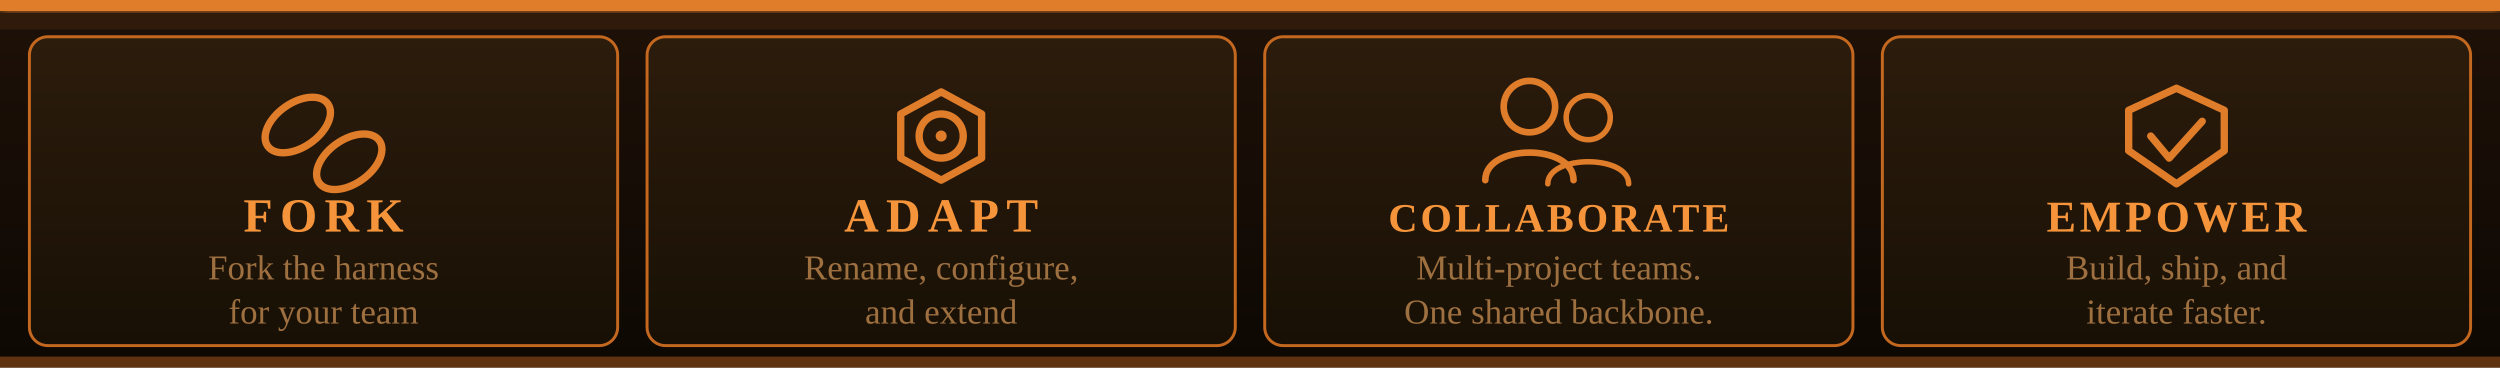
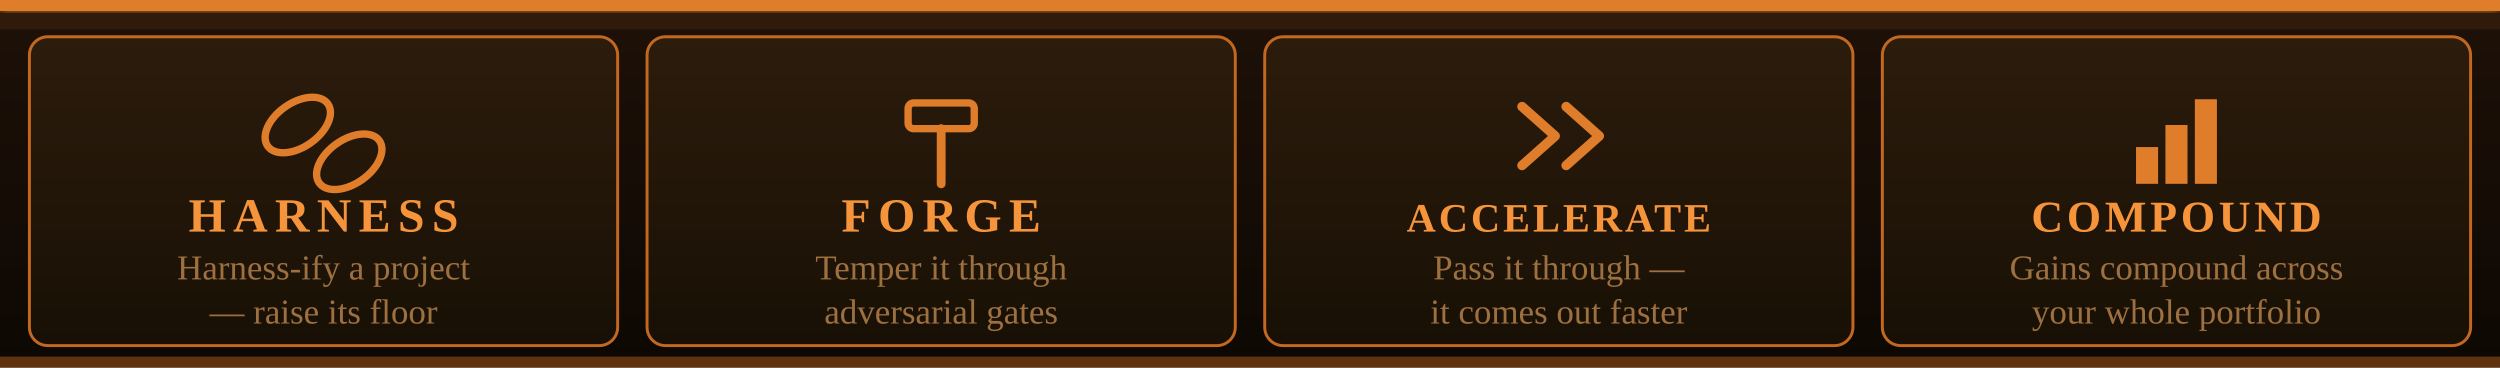
<svg xmlns="http://www.w3.org/2000/svg" viewBox="0 0 680 100" width="680">
  <defs>
    <linearGradient id="bg" x1="0" y1="0" x2="0" y2="1">
      <stop offset="0%" stop-color="#1e1108" />
      <stop offset="100%" stop-color="#0d0803" />
    </linearGradient>
    <linearGradient id="cd" x1="0" y1="0" x2="0" y2="1">
      <stop offset="0%" stop-color="#2c1c0c" />
      <stop offset="100%" stop-color="#181005" />
    </linearGradient>
    <filter id="glow">
      <feGaussianBlur stdDeviation="1.5" result="blur" />
      <feMerge>
        <feMergeNode in="blur" />
        <feMergeNode in="SourceGraphic" />
      </feMerge>
    </filter>
  </defs>
  <rect width="680" height="100" fill="url(#bg)" />
  <rect width="680" height="3" fill="#e07d2a" filter="url(#glow)" />
  <rect y="3" width="680" height="5" fill="#e07d2a" fill-opacity="0.10" />
  <rect x="8" y="10" width="160" height="84" rx="5" fill="url(#cd)" stroke="#c46820" stroke-width="0.8" />
  <ellipse cx="81" cy="34" rx="10" ry="6" fill="none" stroke="#e07d2a" stroke-width="2" transform="rotate(-35 81 34)" />
  <ellipse cx="95" cy="44" rx="10" ry="6" fill="none" stroke="#e07d2a" stroke-width="2" transform="rotate(-35 95 44)" />
-   <text x="88" y="63" text-anchor="middle" font-family="Georgia,'Times New Roman',serif" font-size="13" font-weight="bold" fill="#f5943a" letter-spacing="2">FORK</text>
-   <text x="88" y="76" text-anchor="middle" font-family="Georgia,'Times New Roman',serif" font-size="9.5" fill="#9e7040">Fork the harness</text>
-   <text x="88" y="88" text-anchor="middle" font-family="Georgia,'Times New Roman',serif" font-size="9.5" fill="#9e7040">for your team</text>
+   <text x="88" y="63" text-anchor="middle" font-family="Georgia,'Times New Roman',serif" font-size="13" font-weight="bold" fill="#f5943a" letter-spacing="2">HARNESS</text>
+   <text x="88" y="76" text-anchor="middle" font-family="Georgia,'Times New Roman',serif" font-size="9.5" fill="#9e7040">Harness-ify a project</text>
+   <text x="88" y="88" text-anchor="middle" font-family="Georgia,'Times New Roman',serif" font-size="9.5" fill="#9e7040">— raise its floor</text>
  <rect x="176" y="10" width="160" height="84" rx="5" fill="url(#cd)" stroke="#c46820" stroke-width="0.8" />
-   <polygon points="256,25 267,31 267,43 256,49 245,43 245,31" fill="none" stroke="#e07d2a" stroke-width="2" stroke-linejoin="round" />
-   <circle cx="256" cy="37" r="6" fill="none" stroke="#e07d2a" stroke-width="2" />
-   <circle cx="256" cy="37" r="1.5" fill="#e07d2a" />
-   <text x="256" y="63" text-anchor="middle" font-family="Georgia,'Times New Roman',serif" font-size="13" font-weight="bold" fill="#f5943a" letter-spacing="2">ADAPT</text>
-   <text x="256" y="76" text-anchor="middle" font-family="Georgia,'Times New Roman',serif" font-size="9.5" fill="#9e7040">Rename, configure,</text>
-   <text x="256" y="88" text-anchor="middle" font-family="Georgia,'Times New Roman',serif" font-size="9.5" fill="#9e7040">and extend</text>
+   <rect x="247" y="28" width="18" height="7" rx="1.5" fill="none" stroke="#e07d2a" stroke-width="2" />
+   <line x1="256" y1="35" x2="256" y2="50" stroke="#e07d2a" stroke-width="2.4" stroke-linecap="round" />
+   <text x="256" y="63" text-anchor="middle" font-family="Georgia,'Times New Roman',serif" font-size="13" font-weight="bold" fill="#f5943a" letter-spacing="2">FORGE</text>
+   <text x="256" y="76" text-anchor="middle" font-family="Georgia,'Times New Roman',serif" font-size="9.5" fill="#9e7040">Temper it through</text>
+   <text x="256" y="88" text-anchor="middle" font-family="Georgia,'Times New Roman',serif" font-size="9.5" fill="#9e7040">adversarial gates</text>
  <rect x="344" y="10" width="160" height="84" rx="5" fill="url(#cd)" stroke="#c46820" stroke-width="0.8" />
-   <circle cx="416" cy="29" r="7" fill="none" stroke="#e07d2a" stroke-width="1.8" />
-   <path d="M404,49 C404,39 428,39 428,49" fill="none" stroke="#e07d2a" stroke-width="1.8" stroke-linecap="round" />
-   <circle cx="432" cy="32" r="6" fill="none" stroke="#e07d2a" stroke-width="1.5" />
-   <path d="M421,50 C421,42 443,42 443,50" fill="none" stroke="#e07d2a" stroke-width="1.5" stroke-linecap="round" />
-   <text x="424" y="63" text-anchor="middle" font-family="Georgia,'Times New Roman',serif" font-size="11" font-weight="bold" fill="#f5943a" letter-spacing="0.8">COLLABORATE</text>
-   <text x="424" y="76" text-anchor="middle" font-family="Georgia,'Times New Roman',serif" font-size="9.5" fill="#9e7040">Multi-project teams.</text>
-   <text x="424" y="88" text-anchor="middle" font-family="Georgia,'Times New Roman',serif" font-size="9.5" fill="#9e7040">One shared backbone.</text>
+   <path d="M414,29 l9,8 l-9,8 M426,29 l9,8 l-9,8" fill="none" stroke="#e07d2a" stroke-width="2.6" stroke-linecap="round" stroke-linejoin="round" />
+   <text x="424" y="63" text-anchor="middle" font-family="Georgia,'Times New Roman',serif" font-size="11" font-weight="bold" fill="#f5943a" letter-spacing="0.8">ACCELERATE</text>
+   <text x="424" y="76" text-anchor="middle" font-family="Georgia,'Times New Roman',serif" font-size="9.5" fill="#9e7040">Pass it through —</text>
+   <text x="424" y="88" text-anchor="middle" font-family="Georgia,'Times New Roman',serif" font-size="9.5" fill="#9e7040">it comes out faster</text>
  <rect x="512" y="10" width="160" height="84" rx="5" fill="url(#cd)" stroke="#c46820" stroke-width="0.8" />
-   <path d="M592,24 L605,30 L605,41 L592,50 L579,41 L579,30 Z" fill="none" stroke="#e07d2a" stroke-width="2" stroke-linejoin="round" />
-   <path d="M585,37 L590,43 L599,33" fill="none" stroke="#e07d2a" stroke-width="2" stroke-linecap="round" stroke-linejoin="round" />
-   <text x="592" y="63" text-anchor="middle" font-family="Georgia,'Times New Roman',serif" font-size="12" font-weight="bold" fill="#f5943a" letter-spacing="1">EMPOWER</text>
-   <text x="592" y="76" text-anchor="middle" font-family="Georgia,'Times New Roman',serif" font-size="9.5" fill="#9e7040">Build, ship, and</text>
-   <text x="592" y="88" text-anchor="middle" font-family="Georgia,'Times New Roman',serif" font-size="9.5" fill="#9e7040">iterate faster.</text>
+   <rect x="581" y="40" width="6" height="10" fill="#e07d2a" />
+   <rect x="589" y="34" width="6" height="16" fill="#e07d2a" />
+   <rect x="597" y="27" width="6" height="23" fill="#e07d2a" />
+   <text x="592" y="63" text-anchor="middle" font-family="Georgia,'Times New Roman',serif" font-size="12" font-weight="bold" fill="#f5943a" letter-spacing="1">COMPOUND</text>
+   <text x="592" y="76" text-anchor="middle" font-family="Georgia,'Times New Roman',serif" font-size="9.5" fill="#9e7040">Gains compound across</text>
+   <text x="592" y="88" text-anchor="middle" font-family="Georgia,'Times New Roman',serif" font-size="9.5" fill="#9e7040">your whole portfolio</text>
  <line x1="176" y1="18" x2="176" y2="86" stroke="#c46820" stroke-width="0.5" stroke-opacity="0.35" />
  <line x1="344" y1="18" x2="344" y2="86" stroke="#c46820" stroke-width="0.5" stroke-opacity="0.35" />
  <line x1="512" y1="18" x2="512" y2="86" stroke="#c46820" stroke-width="0.5" stroke-opacity="0.35" />
  <rect y="97" width="680" height="3" fill="#c46820" fill-opacity="0.45" />
</svg>
